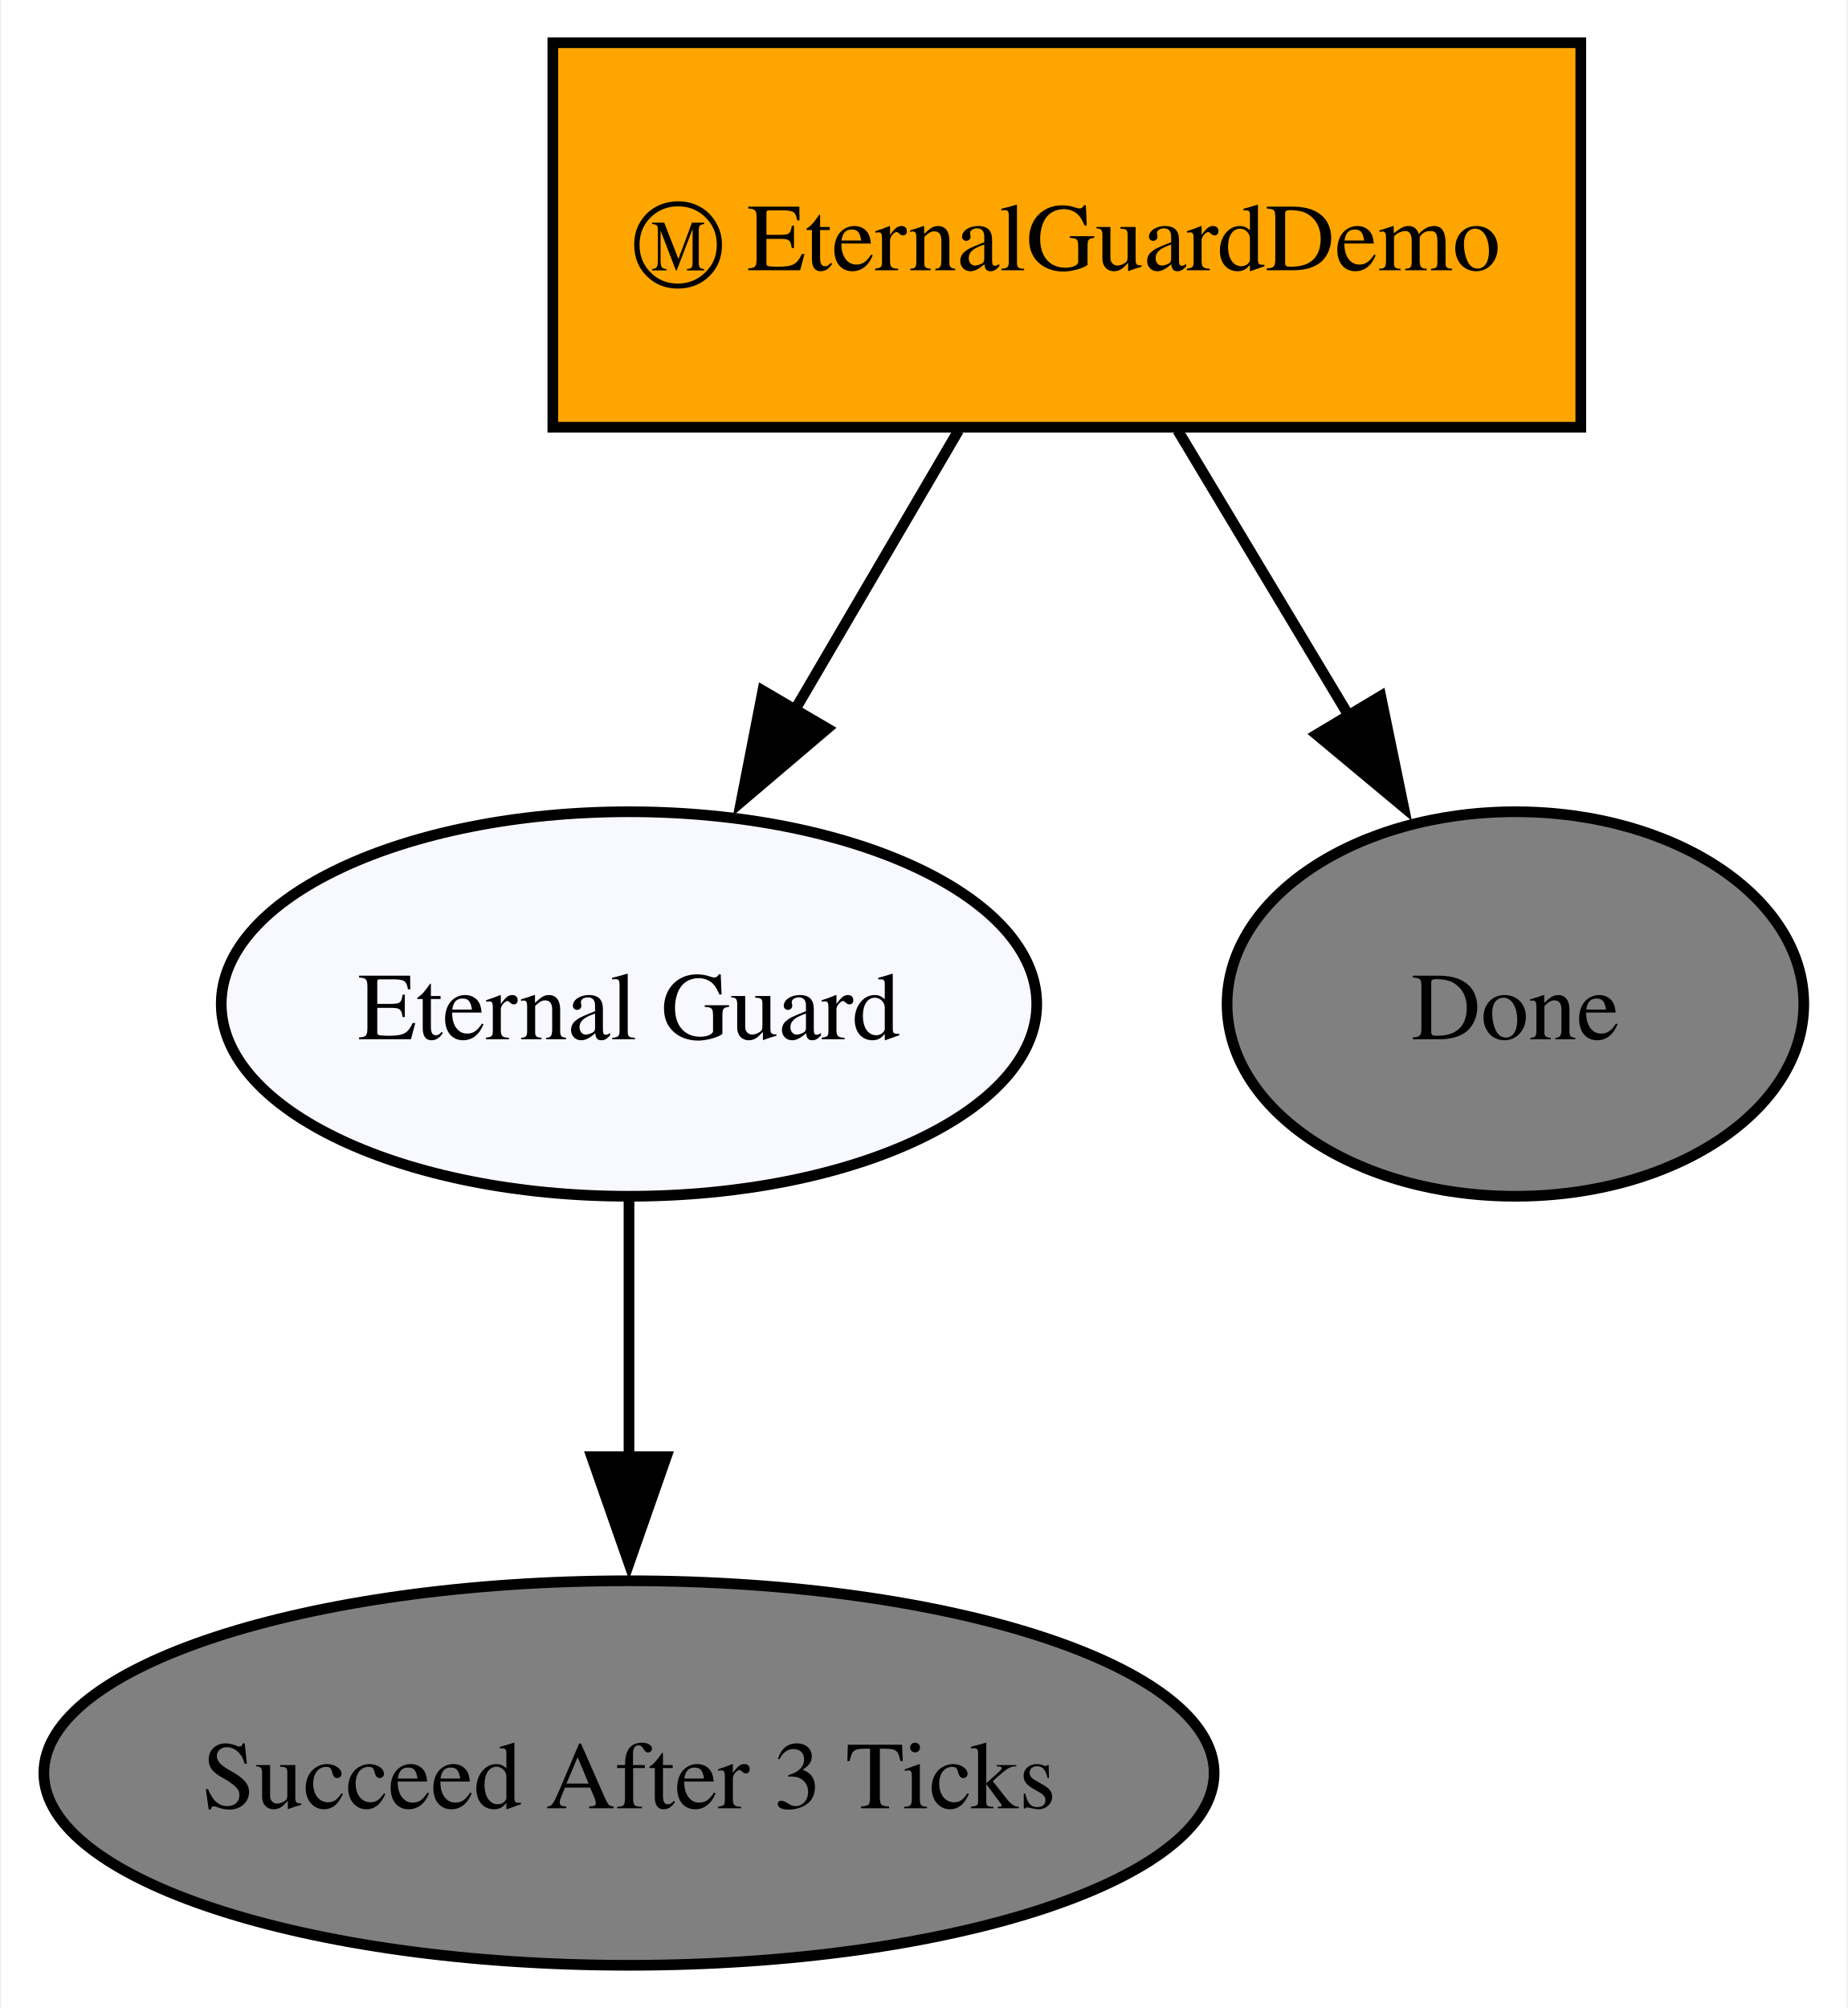
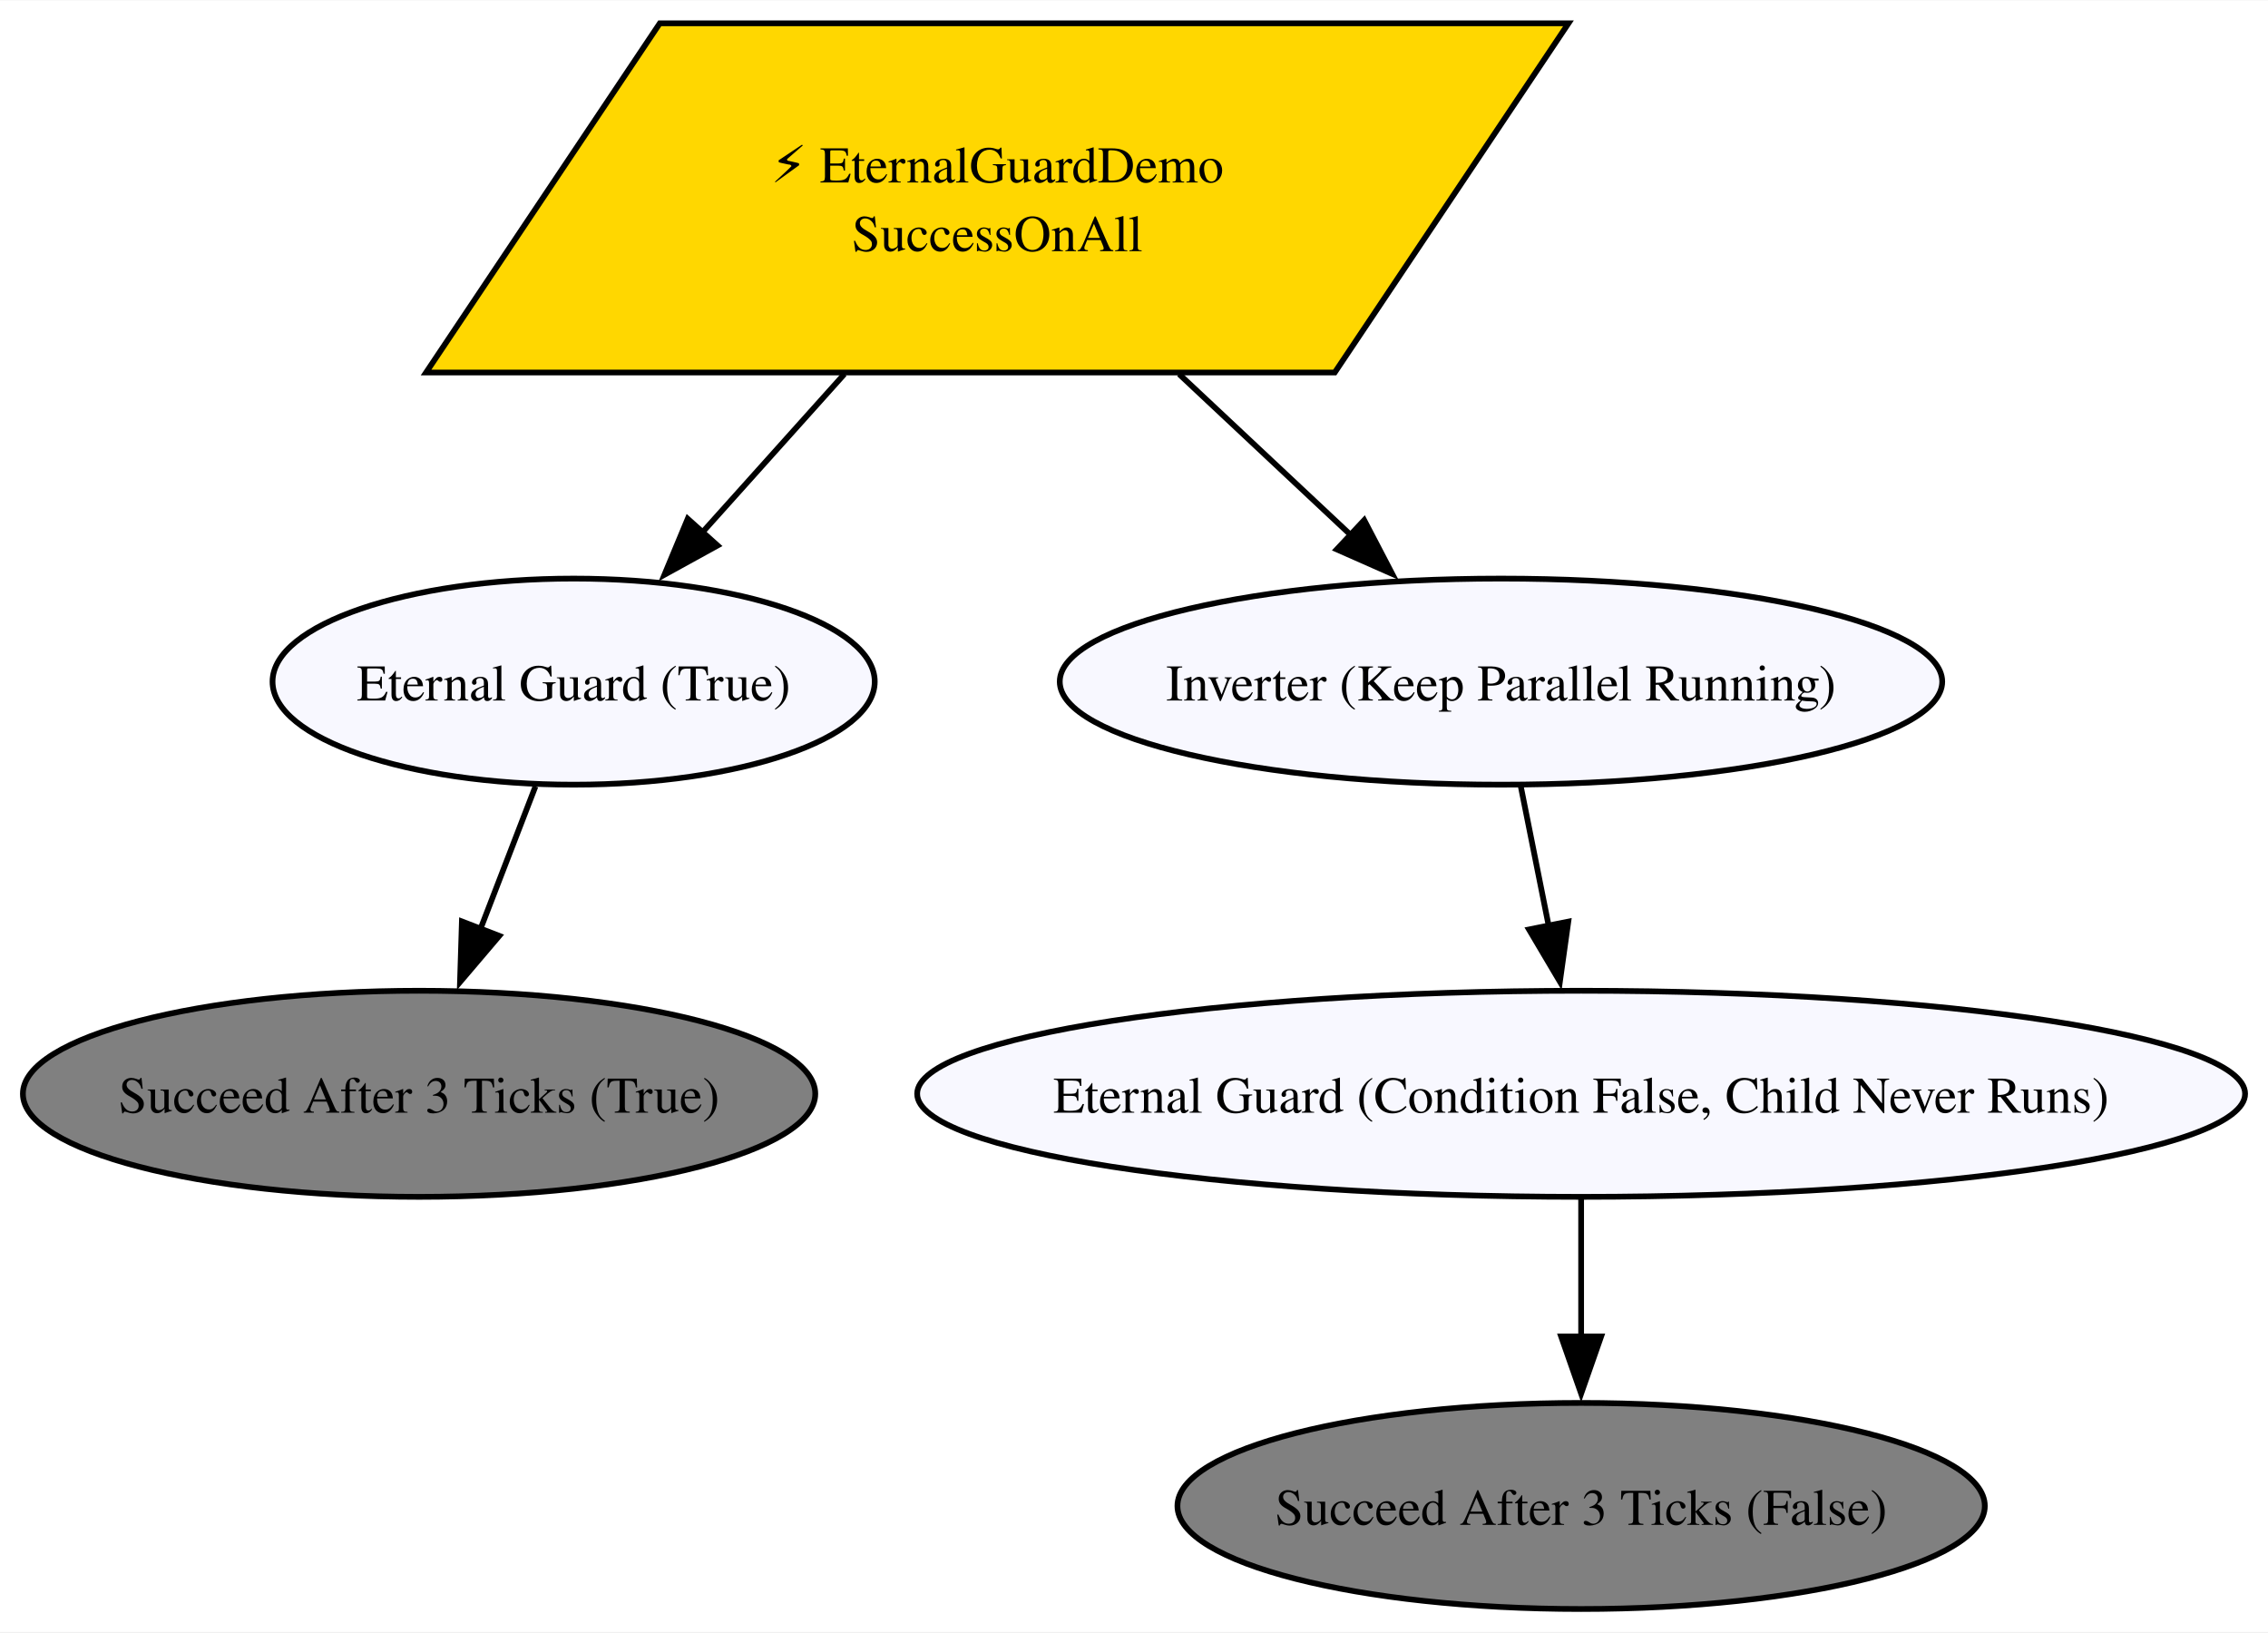
- <svg xmlns="http://www.w3.org/2000/svg" width="173pt" height="188pt" viewBox="0.00 0.00 172.79 188.00">
-   <g id="graph0" class="graph" transform="scale(1 1) rotate(0) translate(4 184)">
-     <polygon fill="white" stroke="none" points="-4,4 -4,-184 168.79,-184 168.79,4 -4,4" />
+ <svg xmlns="http://www.w3.org/2000/svg" width="396pt" height="285pt" viewBox="0.00 0.00 396.20 285.00">
+   <g id="graph0" class="graph" transform="scale(1 1) rotate(0) translate(4 281)">
+     <polygon fill="white" stroke="none" points="-4,4 -4,-281 392.2,-281 392.2,4 -4,4" />
    <g id="node1" class="node">
-       <polygon fill="orange" stroke="black" points="143.91,-180 47.66,-180 47.66,-144 143.91,-144 143.91,-180" />
-       <text text-anchor="middle" x="95.79" y="-158.7" font-family="Times,serif" font-size="9.00">Ⓜ EternalGuardDemo</text>
+       <polygon fill="gold" stroke="black" points="270,-277 111.26,-277 70.43,-216 229.17,-216 270,-277" />
+       <text text-anchor="middle" x="170.21" y="-249.2" font-family="Times,serif" font-size="9.00">⚡ EternalGuardDemo</text>
+       <text text-anchor="middle" x="170.21" y="-237.2" font-family="Times,serif" font-size="9.00">SuccessOnAll</text>
    </g>
    <g id="node2" class="node">
-       <ellipse fill="ghostwhite" stroke="black" cx="54.79" cy="-90" rx="38.18" ry="18" />
-       <text text-anchor="middle" x="54.79" y="-86.7" font-family="Times,serif" font-size="9.00">Eternal Guard</text>
+       <ellipse fill="ghostwhite" stroke="black" cx="96.21" cy="-162" rx="52.6" ry="18" />
+       <text text-anchor="middle" x="96.21" y="-158.7" font-family="Times,serif" font-size="9.00">Eternal Guard (True)</text>
    </g>
    <g id="edge1" class="edge">
-       <path fill="none" stroke="black" d="M85.65,-143.7C81.02,-135.78 75.42,-126.23 70.27,-117.44" />
-       <polygon fill="black" stroke="black" points="73.36,-115.79 65.29,-108.93 67.32,-119.33 73.36,-115.79" />
+       <path fill="none" stroke="black" d="M143.5,-215.72C135.3,-206.58 126.37,-196.62 118.5,-187.85" />
+       <polygon fill="black" stroke="black" points="121.35,-185.78 112.07,-180.67 116.14,-190.45 121.35,-185.78" />
    </g>
    <g id="node4" class="node">
-       <ellipse fill="gray" stroke="black" cx="137.79" cy="-90" rx="27" ry="18" />
-       <text text-anchor="middle" x="137.79" y="-86.7" font-family="Times,serif" font-size="9.00">Done</text>
+       <ellipse fill="ghostwhite" stroke="black" cx="258.21" cy="-162" rx="77.08" ry="18" />
+       <text text-anchor="middle" x="258.21" y="-158.7" font-family="Times,serif" font-size="9.00">Inverter (Keep Parallel Running)</text>
    </g>
    <g id="edge3" class="edge">
-       <path fill="none" stroke="black" d="M106.17,-143.7C111.04,-135.58 116.95,-125.74 122.33,-116.76" />
-       <polygon fill="black" stroke="black" points="125.18,-118.82 127.32,-108.44 119.18,-115.22 125.18,-118.82" />
+       <path fill="none" stroke="black" d="M201.98,-215.72C211.86,-206.46 222.63,-196.36 232.07,-187.51" />
+       <polygon fill="black" stroke="black" points="234.31,-190.21 239.21,-180.82 229.52,-185.1 234.31,-190.21" />
    </g>
    <g id="node3" class="node">
-       <ellipse fill="gray" stroke="black" cx="54.79" cy="-18" rx="54.79" ry="18" />
-       <text text-anchor="middle" x="54.79" y="-14.7" font-family="Times,serif" font-size="9.00">Succeed After 3 Ticks</text>
+       <ellipse fill="gray" stroke="black" cx="69.21" cy="-90" rx="69.21" ry="18" />
+       <text text-anchor="middle" x="69.21" y="-86.7" font-family="Times,serif" font-size="9.00">Succeed After 3 Ticks (True)</text>
    </g>
    <g id="edge2" class="edge">
-       <path fill="none" stroke="black" d="M54.79,-71.7C54.79,-64.41 54.79,-55.73 54.79,-47.54" />
-       <polygon fill="black" stroke="black" points="58.29,-47.62 54.79,-37.62 51.29,-47.62 58.29,-47.62" />
+       <path fill="none" stroke="black" d="M89.54,-143.7C86.63,-136.15 83.14,-127.12 79.89,-118.68" />
+       <polygon fill="black" stroke="black" points="83.22,-117.59 76.36,-109.52 76.69,-120.11 83.22,-117.59" />
+     </g>
+     <g id="node5" class="node">
+       <ellipse fill="ghostwhite" stroke="black" cx="272.21" cy="-90" rx="115.99" ry="18" />
+       <text text-anchor="middle" x="272.21" y="-86.7" font-family="Times,serif" font-size="9.00">Eternal Guard (Condition False, Child Never Runs)</text>
+     </g>
+     <g id="edge4" class="edge">
+       <path fill="none" stroke="black" d="M261.67,-143.7C263.15,-136.32 264.91,-127.52 266.56,-119.25" />
+       <polygon fill="black" stroke="black" points="269.97,-120.08 268.5,-109.59 263.1,-118.71 269.97,-120.08" />
+     </g>
+     <g id="node6" class="node">
+       <ellipse fill="gray" stroke="black" cx="272.21" cy="-18" rx="70.52" ry="18" />
+       <text text-anchor="middle" x="272.21" y="-14.7" font-family="Times,serif" font-size="9.00">Succeed After 3 Ticks (False)</text>
+     </g>
+     <g id="edge5" class="edge">
+       <path fill="none" stroke="black" d="M272.21,-71.7C272.21,-64.41 272.21,-55.73 272.21,-47.54" />
+       <polygon fill="black" stroke="black" points="275.71,-47.62 272.21,-37.62 268.71,-47.62 275.71,-47.62" />
    </g>
  </g>
</svg>
